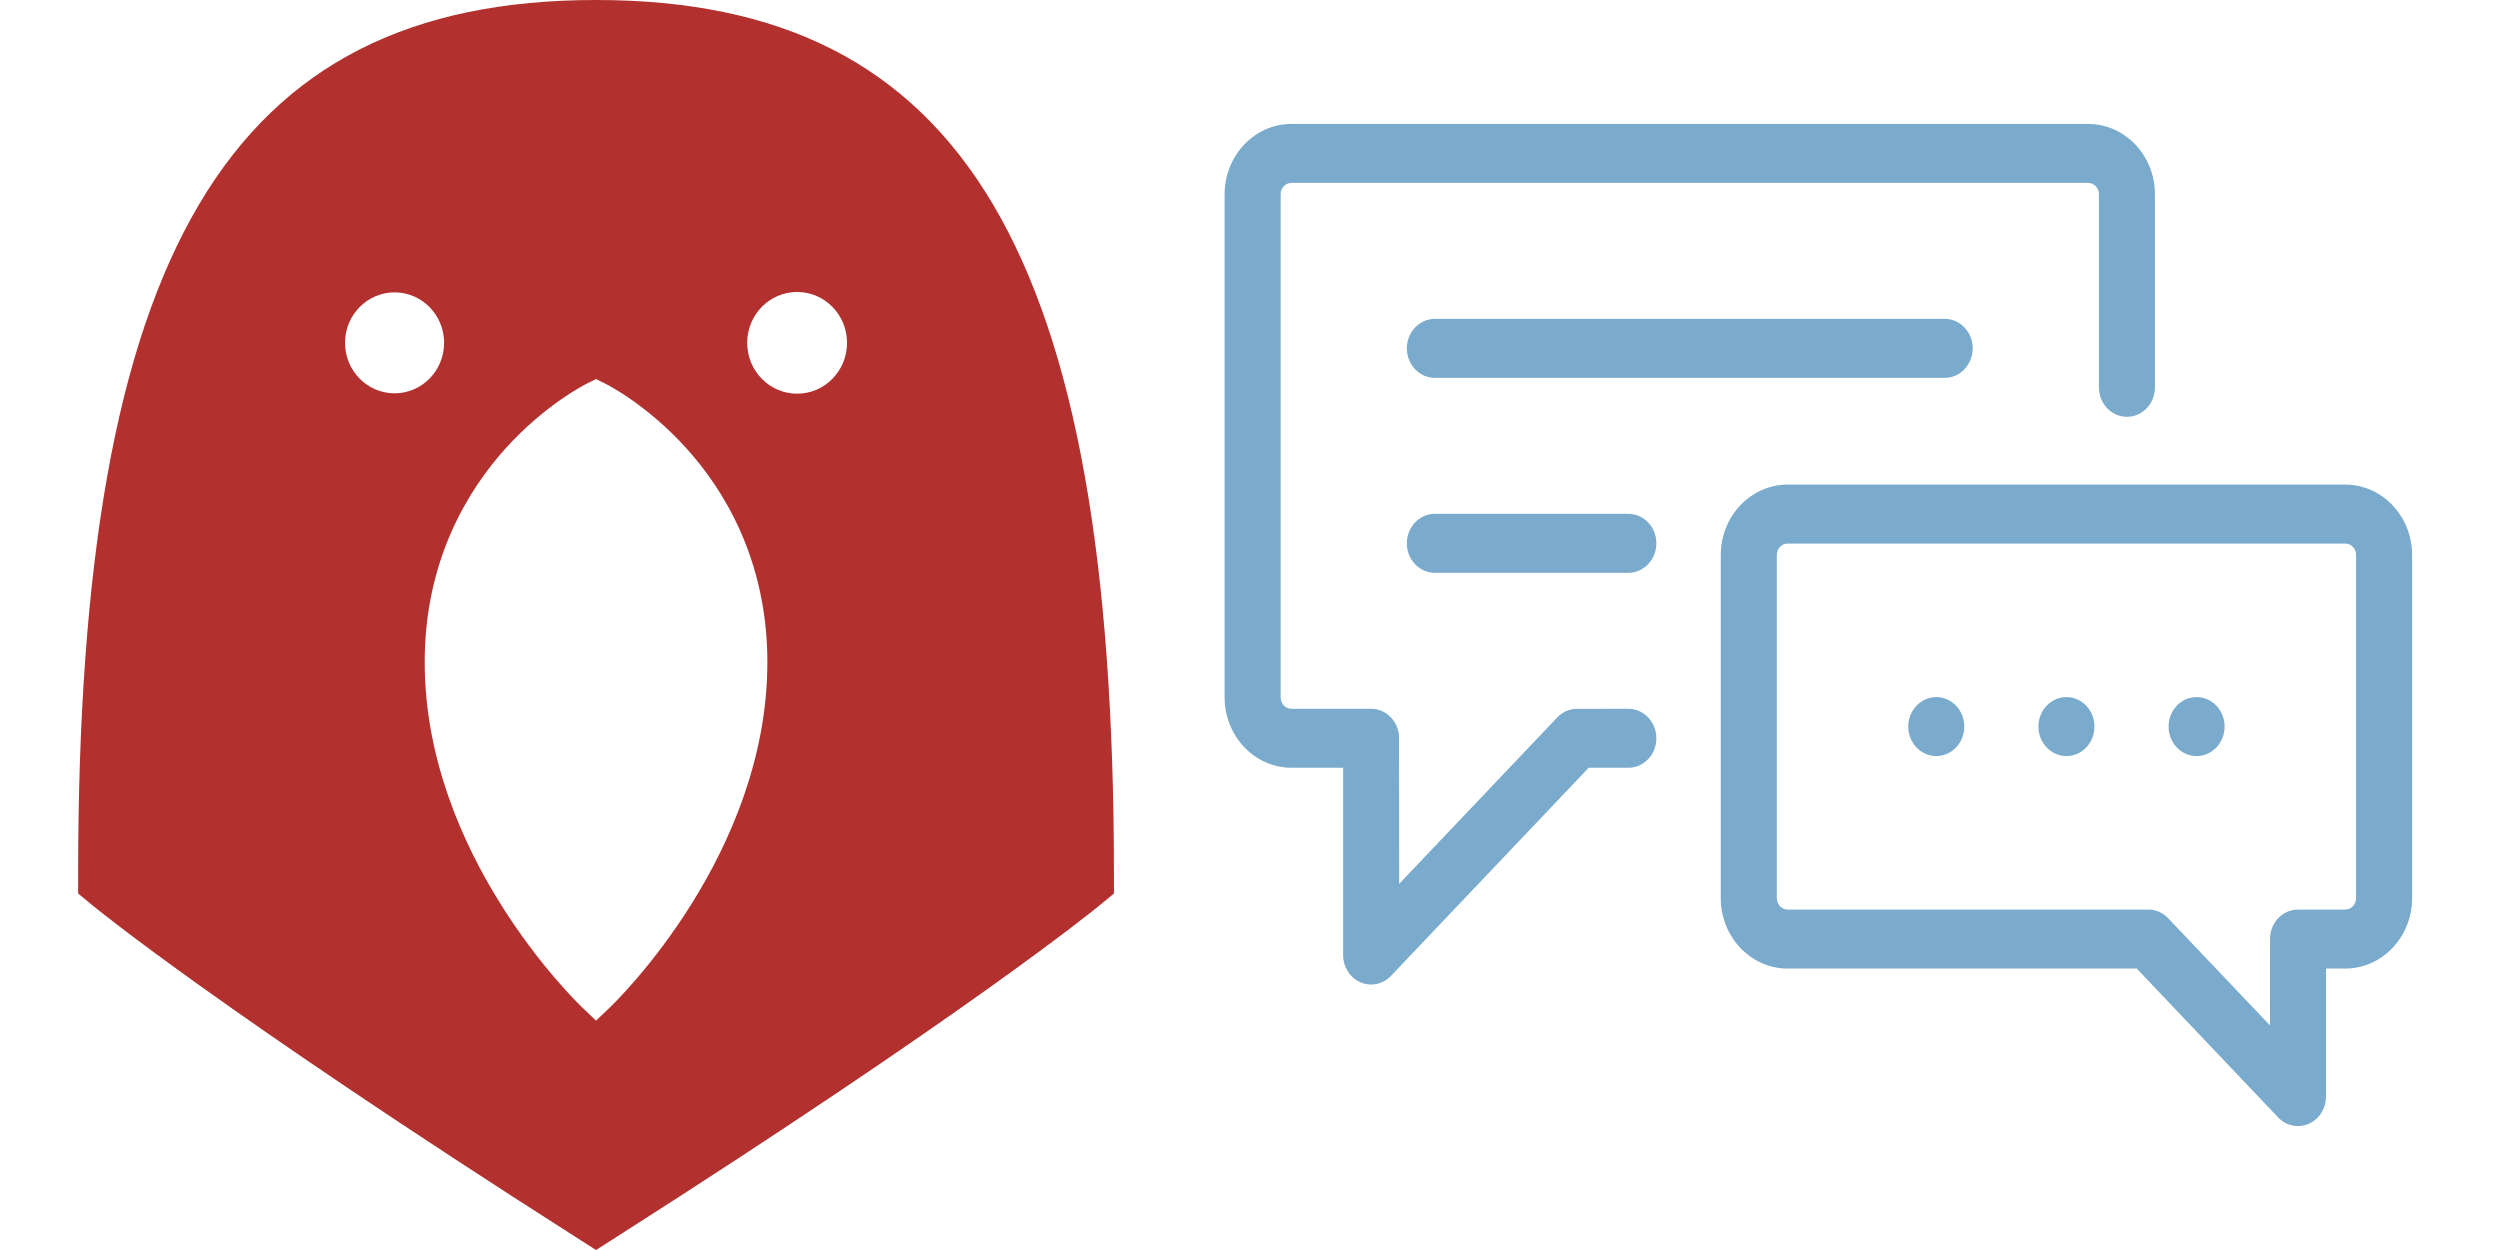
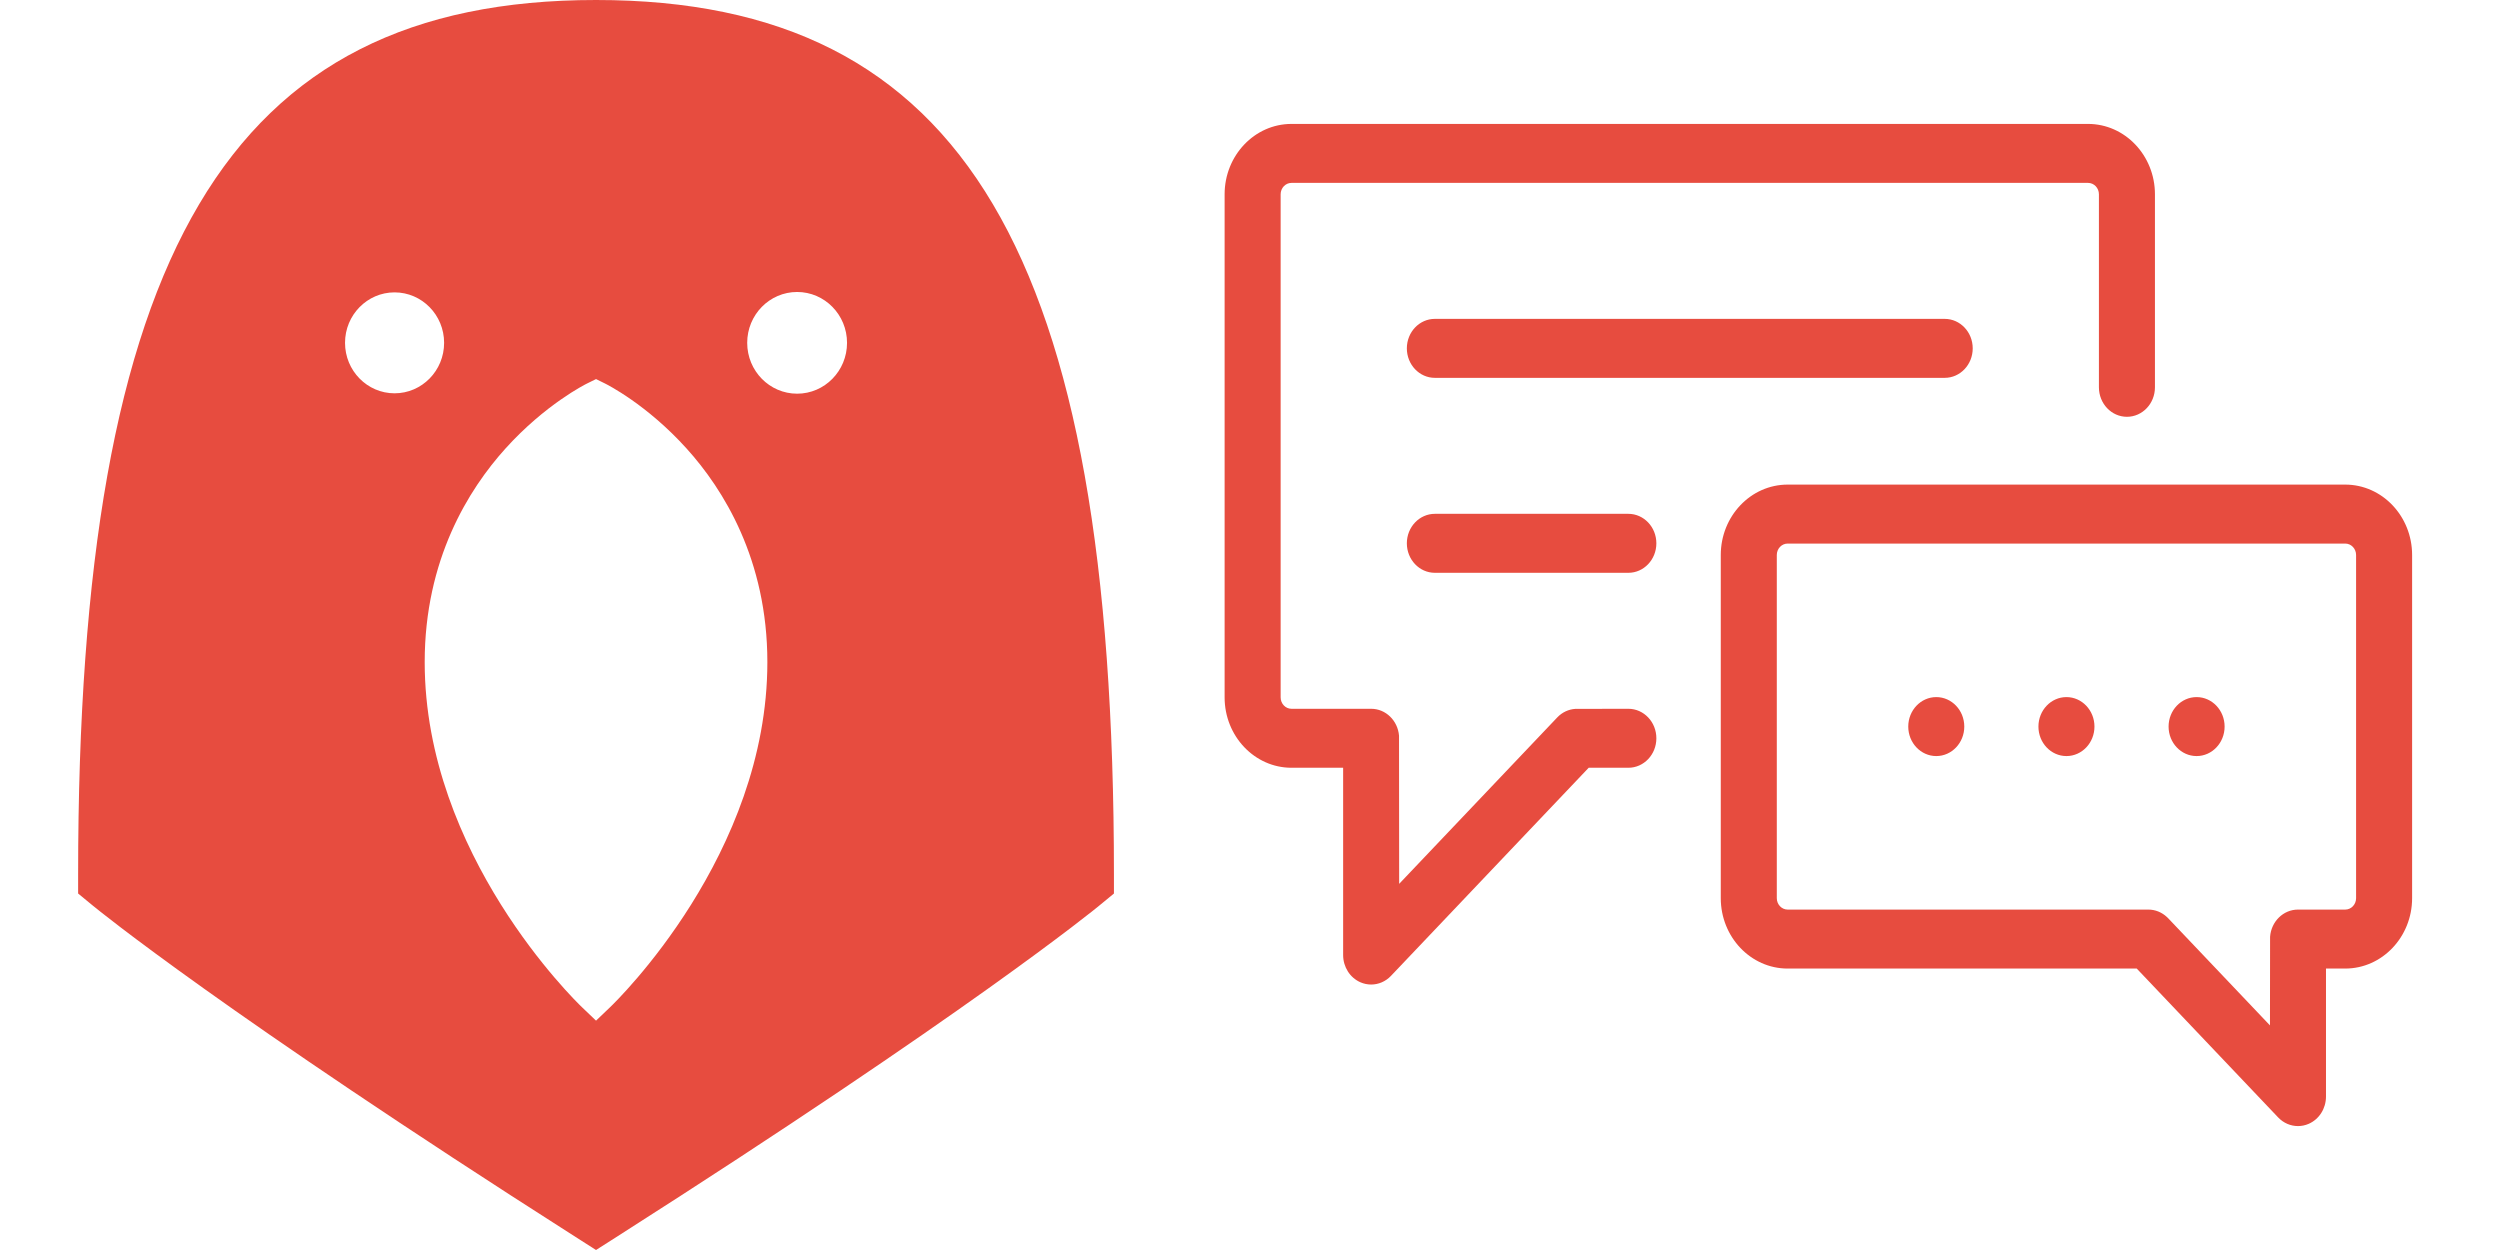
<svg xmlns="http://www.w3.org/2000/svg" version="1.1" id="Layer_1" x="0px" y="0px" viewBox="0 0 512.001 256" xml:space="preserve" width="512.001" height="256">
  <defs id="defs41" />
-   <g id="g6" style="fill:#b2312f;fill-opacity:1" transform="matrix(0.5,0,0,0.5,-5.933,-2.5e-4)">
-     <g id="g4" style="fill:#b2312f;fill-opacity:1">
-       <path d="M 256.001,0 C 105.327,0 43.866,103.75 43.866,358.104 v 7.883 l 6.087,5.008 c 2.121,1.745 53.599,43.797 197.072,135.282 l 8.975,5.724 8.975,-5.724 C 408.448,414.792 459.927,372.741 462.047,370.995 l 6.088,-5.008 v -7.883 C 468.137,103.75 406.677,0 256.001,0 Z m -102.81,140.426 c 0,-11.42 9.102,-20.67 20.286,-20.67 11.199,0 20.298,9.249 20.298,20.67 0,11.419 -9.1,20.676 -20.298,20.676 -11.184,0 -20.286,-9.257 -20.286,-20.676 z m 108.58,272.118 -5.77,5.518 -5.77,-5.518 c -2.63,-2.515 -64.409,-62.511 -64.409,-141.335 0,-41.996 17.98,-70.745 33.064,-87.469 16.343,-18.117 32.735,-26.311 33.425,-26.65 l 3.69,-1.819 3.69,1.819 c 0.689,0.341 17.082,8.533 33.424,26.65 15.084,16.722 33.064,45.472 33.064,87.469 0.001,78.823 -61.778,138.819 -64.408,141.335 z m 76.602,-251.288 c -11.292,0 -20.453,-9.326 -20.453,-20.83 0,-11.504 9.16,-20.83 20.453,-20.83 11.279,0 20.439,9.326 20.439,20.83 0,11.504 -9.161,20.83 -20.439,20.83 z" id="path2" style="fill:#b2312f;fill-opacity:1" />
+   <g id="g6" style="fill:#e74c3f;fill-opacity:1" transform="matrix(0.5,0,0,0.5,-5.933,-2.5e-4)">
+     <g id="g4" style="fill:#e74c3f;fill-opacity:1">
+       <path d="M 256.001,0 C 105.327,0 43.866,103.75 43.866,358.104 v 7.883 l 6.087,5.008 c 2.121,1.745 53.599,43.797 197.072,135.282 l 8.975,5.724 8.975,-5.724 C 408.448,414.792 459.927,372.741 462.047,370.995 l 6.088,-5.008 v -7.883 C 468.137,103.75 406.677,0 256.001,0 Z m -102.81,140.426 c 0,-11.42 9.102,-20.67 20.286,-20.67 11.199,0 20.298,9.249 20.298,20.67 0,11.419 -9.1,20.676 -20.298,20.676 -11.184,0 -20.286,-9.257 -20.286,-20.676 z m 108.58,272.118 -5.77,5.518 -5.77,-5.518 c -2.63,-2.515 -64.409,-62.511 -64.409,-141.335 0,-41.996 17.98,-70.745 33.064,-87.469 16.343,-18.117 32.735,-26.311 33.425,-26.65 l 3.69,-1.819 3.69,1.819 c 0.689,0.341 17.082,8.533 33.424,26.65 15.084,16.722 33.064,45.472 33.064,87.469 0.001,78.823 -61.778,138.819 -64.408,141.335 z m 76.602,-251.288 c -11.292,0 -20.453,-9.326 -20.453,-20.83 0,-11.504 9.16,-20.83 20.453,-20.83 11.279,0 20.439,9.326 20.439,20.83 0,11.504 -9.161,20.83 -20.439,20.83 z" id="path2" style="fill:#e74c3f;fill-opacity:1" />
    </g>
  </g>
  <g id="g8" transform="translate(0,-256.001)" />
  <g id="g10" transform="translate(0,-256.001)" />
  <g id="g12" transform="translate(0,-256.001)" />
  <g id="g14" transform="translate(0,-256.001)" />
  <g id="g16" transform="translate(0,-256.001)" />
  <g id="g18" transform="translate(0,-256.001)" />
  <g id="g20" transform="translate(0,-256.001)" />
  <g id="g22" transform="translate(0,-256.001)" />
  <g id="g24" transform="translate(0,-256.001)" />
  <g id="g26" transform="translate(0,-256.001)" />
  <g id="g28" transform="translate(0,-256.001)" />
  <g id="g30" transform="translate(0,-256.001)" />
  <g id="g32" transform="translate(0,-256.001)" />
  <g id="g34" transform="translate(0,-256.001)" />
  <g id="g36" transform="translate(0,-256.001)" />
-   <g id="g4593" transform="matrix(0.475,0,0,0.5,250.8014,0)" style="fill:#7aaacc;fill-opacity:1">
-     <g id="g6-1" style="fill:#7aaacc;fill-opacity:1">
-       <g id="g4-9" style="fill:#7aaacc;fill-opacity:1">
-         <path id="path2-5" d="M 372.29,50.758 H 28.831 C 12.933,50.758 0,63.691 0,79.588 v 206.056 c 0,15.897 12.933,28.831 28.831,28.831 h 22.271 v 76.71 c 0,4.884 2.942,9.289 7.456,11.159 1.494,0.62 3.064,0.92 4.62,0.92 3.144,0 6.232,-1.228 8.543,-3.538 l 85.251,-85.25 h 17.104 c 6.671,0 12.078,-5.407 12.078,-12.078 0,-6.672 -5.409,-12.079 -12.078,-12.079 0,0 -22.69,0.016 -22.927,0.04 -2.812,0.191 -5.572,1.349 -7.722,3.498 l -68.169,68.169 c 0,0 -0.021,-60.392 -0.06,-60.705 -0.545,-6.166 -5.717,-11.002 -12.024,-11.002 H 28.831 c -2.578,0 -4.674,-2.097 -4.674,-4.674 V 79.588 c 0,-2.578 2.097,-4.674 4.674,-4.674 H 372.29 c 2.578,0 4.674,2.097 4.674,4.674 v 79.055 c 0,6.671 5.409,12.078 12.078,12.078 6.669,0 12.078,-5.407 12.078,-12.078 V 79.588 c 0,-15.897 -12.933,-28.83 -28.83,-28.83 z" style="fill:#7aaacc;fill-opacity:1" />
+   <g id="g4593" transform="matrix(0.475,0,0,0.5,250.8014,0)" style="fill:#e74c3f;fill-opacity:1">
+     <g id="g6-1" style="fill:#e74c3f;fill-opacity:1">
+       <g id="g4-9" style="fill:#e74c3f;fill-opacity:1">
+         <path id="path2-5" d="M 372.29,50.758 H 28.831 C 12.933,50.758 0,63.691 0,79.588 v 206.056 c 0,15.897 12.933,28.831 28.831,28.831 h 22.271 v 76.71 c 0,4.884 2.942,9.289 7.456,11.159 1.494,0.62 3.064,0.92 4.62,0.92 3.144,0 6.232,-1.228 8.543,-3.538 l 85.251,-85.25 h 17.104 c 6.671,0 12.078,-5.407 12.078,-12.078 0,-6.672 -5.409,-12.079 -12.078,-12.079 0,0 -22.69,0.016 -22.927,0.04 -2.812,0.191 -5.572,1.349 -7.722,3.498 l -68.169,68.169 c 0,0 -0.021,-60.392 -0.06,-60.705 -0.545,-6.166 -5.717,-11.002 -12.024,-11.002 H 28.831 c -2.578,0 -4.674,-2.097 -4.674,-4.674 V 79.588 c 0,-2.578 2.097,-4.674 4.674,-4.674 H 372.29 c 2.578,0 4.674,2.097 4.674,4.674 v 79.055 c 0,6.671 5.409,12.078 12.078,12.078 6.669,0 12.078,-5.407 12.078,-12.078 V 79.588 c 0,-15.897 -12.933,-28.83 -28.83,-28.83 z" style="fill:#e74c3f;fill-opacity:1" />
      </g>
    </g>
-     <g id="g12-6" style="fill:#7aaacc;fill-opacity:1">
-       <g id="g10-8" style="fill:#7aaacc;fill-opacity:1">
-         <path id="path8" d="M 483.169,198.492 H 242.754 c -15.897,0 -28.831,12.933 -28.831,28.831 v 140.57 c 0,15.897 12.933,28.831 28.831,28.831 h 150.514 l 60.98,60.98 c 2.311,2.311 5.4,3.538 8.543,3.538 1.556,0 3.126,-0.301 4.62,-0.92 4.512,-1.87 7.456,-6.273 7.456,-11.159 v -52.44 h 8.301 c 15.897,0 28.831,-12.933 28.831,-28.831 v -140.57 c 10e-4,-15.897 -12.932,-28.83 -28.83,-28.83 z m 4.675,169.401 c 0,2.577 -2.097,4.674 -4.674,4.674 h -20.376 c -6.356,0 -11.554,4.912 -12.031,11.147 -0.031,0.264 -0.051,36.29 -0.051,36.29 l -43.854,-43.855 c -0.046,-0.046 -0.094,-0.089 -0.14,-0.135 -0.172,-0.168 -0.335,-0.314 -0.489,-0.445 -2.126,-1.864 -4.903,-3.003 -7.951,-3.003 H 242.754 c -2.578,0 -4.674,-2.097 -4.674,-4.674 v -140.57 c 0,-2.578 2.097,-4.674 4.674,-4.674 H 483.17 c 2.577,0 4.674,2.097 4.674,4.674 z" style="fill:#7aaacc;fill-opacity:1" />
+     <g id="g12-6" style="fill:#e74c3f;fill-opacity:1">
+       <g id="g10-8" style="fill:#e74c3f;fill-opacity:1">
+         <path id="path8" d="M 483.169,198.492 H 242.754 c -15.897,0 -28.831,12.933 -28.831,28.831 v 140.57 c 0,15.897 12.933,28.831 28.831,28.831 h 150.514 l 60.98,60.98 c 2.311,2.311 5.4,3.538 8.543,3.538 1.556,0 3.126,-0.301 4.62,-0.92 4.512,-1.87 7.456,-6.273 7.456,-11.159 v -52.44 h 8.301 c 15.897,0 28.831,-12.933 28.831,-28.831 v -140.57 c 10e-4,-15.897 -12.932,-28.83 -28.83,-28.83 z m 4.675,169.401 c 0,2.577 -2.097,4.674 -4.674,4.674 h -20.376 c -6.356,0 -11.554,4.912 -12.031,11.147 -0.031,0.264 -0.051,36.29 -0.051,36.29 l -43.854,-43.855 c -0.046,-0.046 -0.094,-0.089 -0.14,-0.135 -0.172,-0.168 -0.335,-0.314 -0.489,-0.445 -2.126,-1.864 -4.903,-3.003 -7.951,-3.003 H 242.754 c -2.578,0 -4.674,-2.097 -4.674,-4.674 v -140.57 c 0,-2.578 2.097,-4.674 4.674,-4.674 H 483.17 c 2.577,0 4.674,2.097 4.674,4.674 z" style="fill:#e74c3f;fill-opacity:1" />
      </g>
    </g>
-     <g id="g18-7" style="fill:#7aaacc;fill-opacity:1">
-       <g id="g16-3" style="fill:#7aaacc;fill-opacity:1">
-         <path id="path14" d="m 362.964,285.53 c -6.667,0 -12.078,5.411 -12.078,12.078 0,6.667 5.411,12.078 12.078,12.078 6.668,0 12.078,-5.411 12.078,-12.078 0,-6.667 -5.411,-12.078 -12.078,-12.078 z" style="fill:#7aaacc;fill-opacity:1" />
+     <g id="g18-7" style="fill:#e74c3f;fill-opacity:1">
+       <g id="g16-3" style="fill:#e74c3f;fill-opacity:1">
+         <path id="path14" d="m 362.964,285.53 c -6.667,0 -12.078,5.411 -12.078,12.078 0,6.667 5.411,12.078 12.078,12.078 6.668,0 12.078,-5.411 12.078,-12.078 0,-6.667 -5.411,-12.078 -12.078,-12.078 z" style="fill:#e74c3f;fill-opacity:1" />
      </g>
    </g>
-     <g id="g24-6" style="fill:#7aaacc;fill-opacity:1">
-       <g id="g22-2" style="fill:#7aaacc;fill-opacity:1">
-         <path id="path20" d="m 310.472,130.611 c 0,0 -219.822,0 -219.822,0 -6.67,0 -12.078,5.407 -12.078,12.078 0,6.671 5.409,12.078 12.078,12.078 h 219.822 c 6.67,0 12.078,-5.407 12.078,-12.078 0,-6.671 -5.408,-12.078 -12.078,-12.078 z" style="fill:#7aaacc;fill-opacity:1" />
+     <g id="g24-6" style="fill:#e74c3f;fill-opacity:1">
+       <g id="g22-2" style="fill:#e74c3f;fill-opacity:1">
+         <path id="path20" d="m 310.472,130.611 c 0,0 -219.822,0 -219.822,0 -6.67,0 -12.078,5.407 -12.078,12.078 0,6.671 5.409,12.078 12.078,12.078 h 219.822 c 6.67,0 12.078,-5.407 12.078,-12.078 0,-6.671 -5.408,-12.078 -12.078,-12.078 z" style="fill:#e74c3f;fill-opacity:1" />
      </g>
    </g>
-     <g id="g30-4" style="fill:#7aaacc;fill-opacity:1">
-       <g id="g28-4" style="fill:#7aaacc;fill-opacity:1">
-         <path id="path26" d="M 174.075,210.465 H 90.65 c -6.67,0 -12.078,5.407 -12.078,12.078 0,6.671 5.409,12.078 12.078,12.078 h 83.425 c 6.671,0 12.078,-5.407 12.078,-12.078 0,-6.671 -5.408,-12.078 -12.078,-12.078 z" style="fill:#7aaacc;fill-opacity:1" />
+     <g id="g30-4" style="fill:#e74c3f;fill-opacity:1">
+       <g id="g28-4" style="fill:#e74c3f;fill-opacity:1">
+         <path id="path26" d="M 174.075,210.465 H 90.65 c -6.67,0 -12.078,5.407 -12.078,12.078 0,6.671 5.409,12.078 12.078,12.078 h 83.425 c 6.671,0 12.078,-5.407 12.078,-12.078 0,-6.671 -5.408,-12.078 -12.078,-12.078 z" style="fill:#e74c3f;fill-opacity:1" />
      </g>
    </g>
-     <g id="g36-5" style="fill:#7aaacc;fill-opacity:1">
-       <g id="g34-8" style="fill:#7aaacc;fill-opacity:1">
-         <path id="path32" d="m 306.837,285.53 c -6.666,0 -12.078,5.411 -12.078,12.078 0,6.667 5.412,12.078 12.078,12.078 6.668,0 12.078,-5.411 12.078,-12.078 0,-6.667 -5.41,-12.078 -12.078,-12.078 z" style="fill:#7aaacc;fill-opacity:1" />
+     <g id="g36-5" style="fill:#e74c3f;fill-opacity:1">
+       <g id="g34-8" style="fill:#e74c3f;fill-opacity:1">
+         <path id="path32" d="m 306.837,285.53 c -6.666,0 -12.078,5.411 -12.078,12.078 0,6.667 5.412,12.078 12.078,12.078 6.668,0 12.078,-5.411 12.078,-12.078 0,-6.667 -5.41,-12.078 -12.078,-12.078 z" style="fill:#e74c3f;fill-opacity:1" />
      </g>
    </g>
-     <g id="g42" style="fill:#7aaacc;fill-opacity:1">
-       <g id="g40" style="fill:#7aaacc;fill-opacity:1">
-         <path id="path38" d="m 419.079,285.53 c -6.667,0 -12.078,5.411 -12.078,12.078 0,6.667 5.411,12.078 12.078,12.078 6.668,0 12.078,-5.411 12.078,-12.078 0,-6.667 -5.411,-12.078 -12.078,-12.078 z" style="fill:#7aaacc;fill-opacity:1" />
+     <g id="g42" style="fill:#e74c3f;fill-opacity:1">
+       <g id="g40" style="fill:#e74c3f;fill-opacity:1">
+         <path id="path38" d="m 419.079,285.53 c -6.667,0 -12.078,5.411 -12.078,12.078 0,6.667 5.411,12.078 12.078,12.078 6.668,0 12.078,-5.411 12.078,-12.078 0,-6.667 -5.411,-12.078 -12.078,-12.078 z" style="fill:#e74c3f;fill-opacity:1" />
      </g>
    </g>
-     <g id="g44" style="fill:#7aaacc;fill-opacity:1" />
-     <g id="g46" style="fill:#7aaacc;fill-opacity:1" />
-     <g id="g48" style="fill:#7aaacc;fill-opacity:1" />
-     <g id="g50" style="fill:#7aaacc;fill-opacity:1" />
-     <g id="g52" style="fill:#7aaacc;fill-opacity:1" />
-     <g id="g54" style="fill:#7aaacc;fill-opacity:1" />
-     <g id="g56" style="fill:#7aaacc;fill-opacity:1" />
-     <g id="g58" style="fill:#7aaacc;fill-opacity:1" />
-     <g id="g60" style="fill:#7aaacc;fill-opacity:1" />
-     <g id="g62" style="fill:#7aaacc;fill-opacity:1" />
-     <g id="g64" style="fill:#7aaacc;fill-opacity:1" />
-     <g id="g66" style="fill:#7aaacc;fill-opacity:1" />
-     <g id="g68" style="fill:#7aaacc;fill-opacity:1" />
-     <g id="g70" style="fill:#7aaacc;fill-opacity:1" />
-     <g id="g72" style="fill:#7aaacc;fill-opacity:1" />
+     <g id="g44" style="fill:#e74c3f;fill-opacity:1" />
+     <g id="g46" style="fill:#e74c3f;fill-opacity:1" />
+     <g id="g48" style="fill:#e74c3f;fill-opacity:1" />
+     <g id="g50" style="fill:#e74c3f;fill-opacity:1" />
+     <g id="g52" style="fill:#e74c3f;fill-opacity:1" />
+     <g id="g54" style="fill:#e74c3f;fill-opacity:1" />
+     <g id="g56" style="fill:#e74c3f;fill-opacity:1" />
+     <g id="g58" style="fill:#e74c3f;fill-opacity:1" />
+     <g id="g60" style="fill:#e74c3f;fill-opacity:1" />
+     <g id="g62" style="fill:#e74c3f;fill-opacity:1" />
+     <g id="g64" style="fill:#e74c3f;fill-opacity:1" />
+     <g id="g66" style="fill:#e74c3f;fill-opacity:1" />
+     <g id="g68" style="fill:#e74c3f;fill-opacity:1" />
+     <g id="g70" style="fill:#e74c3f;fill-opacity:1" />
+     <g id="g72" style="fill:#e74c3f;fill-opacity:1" />
  </g>
</svg>
